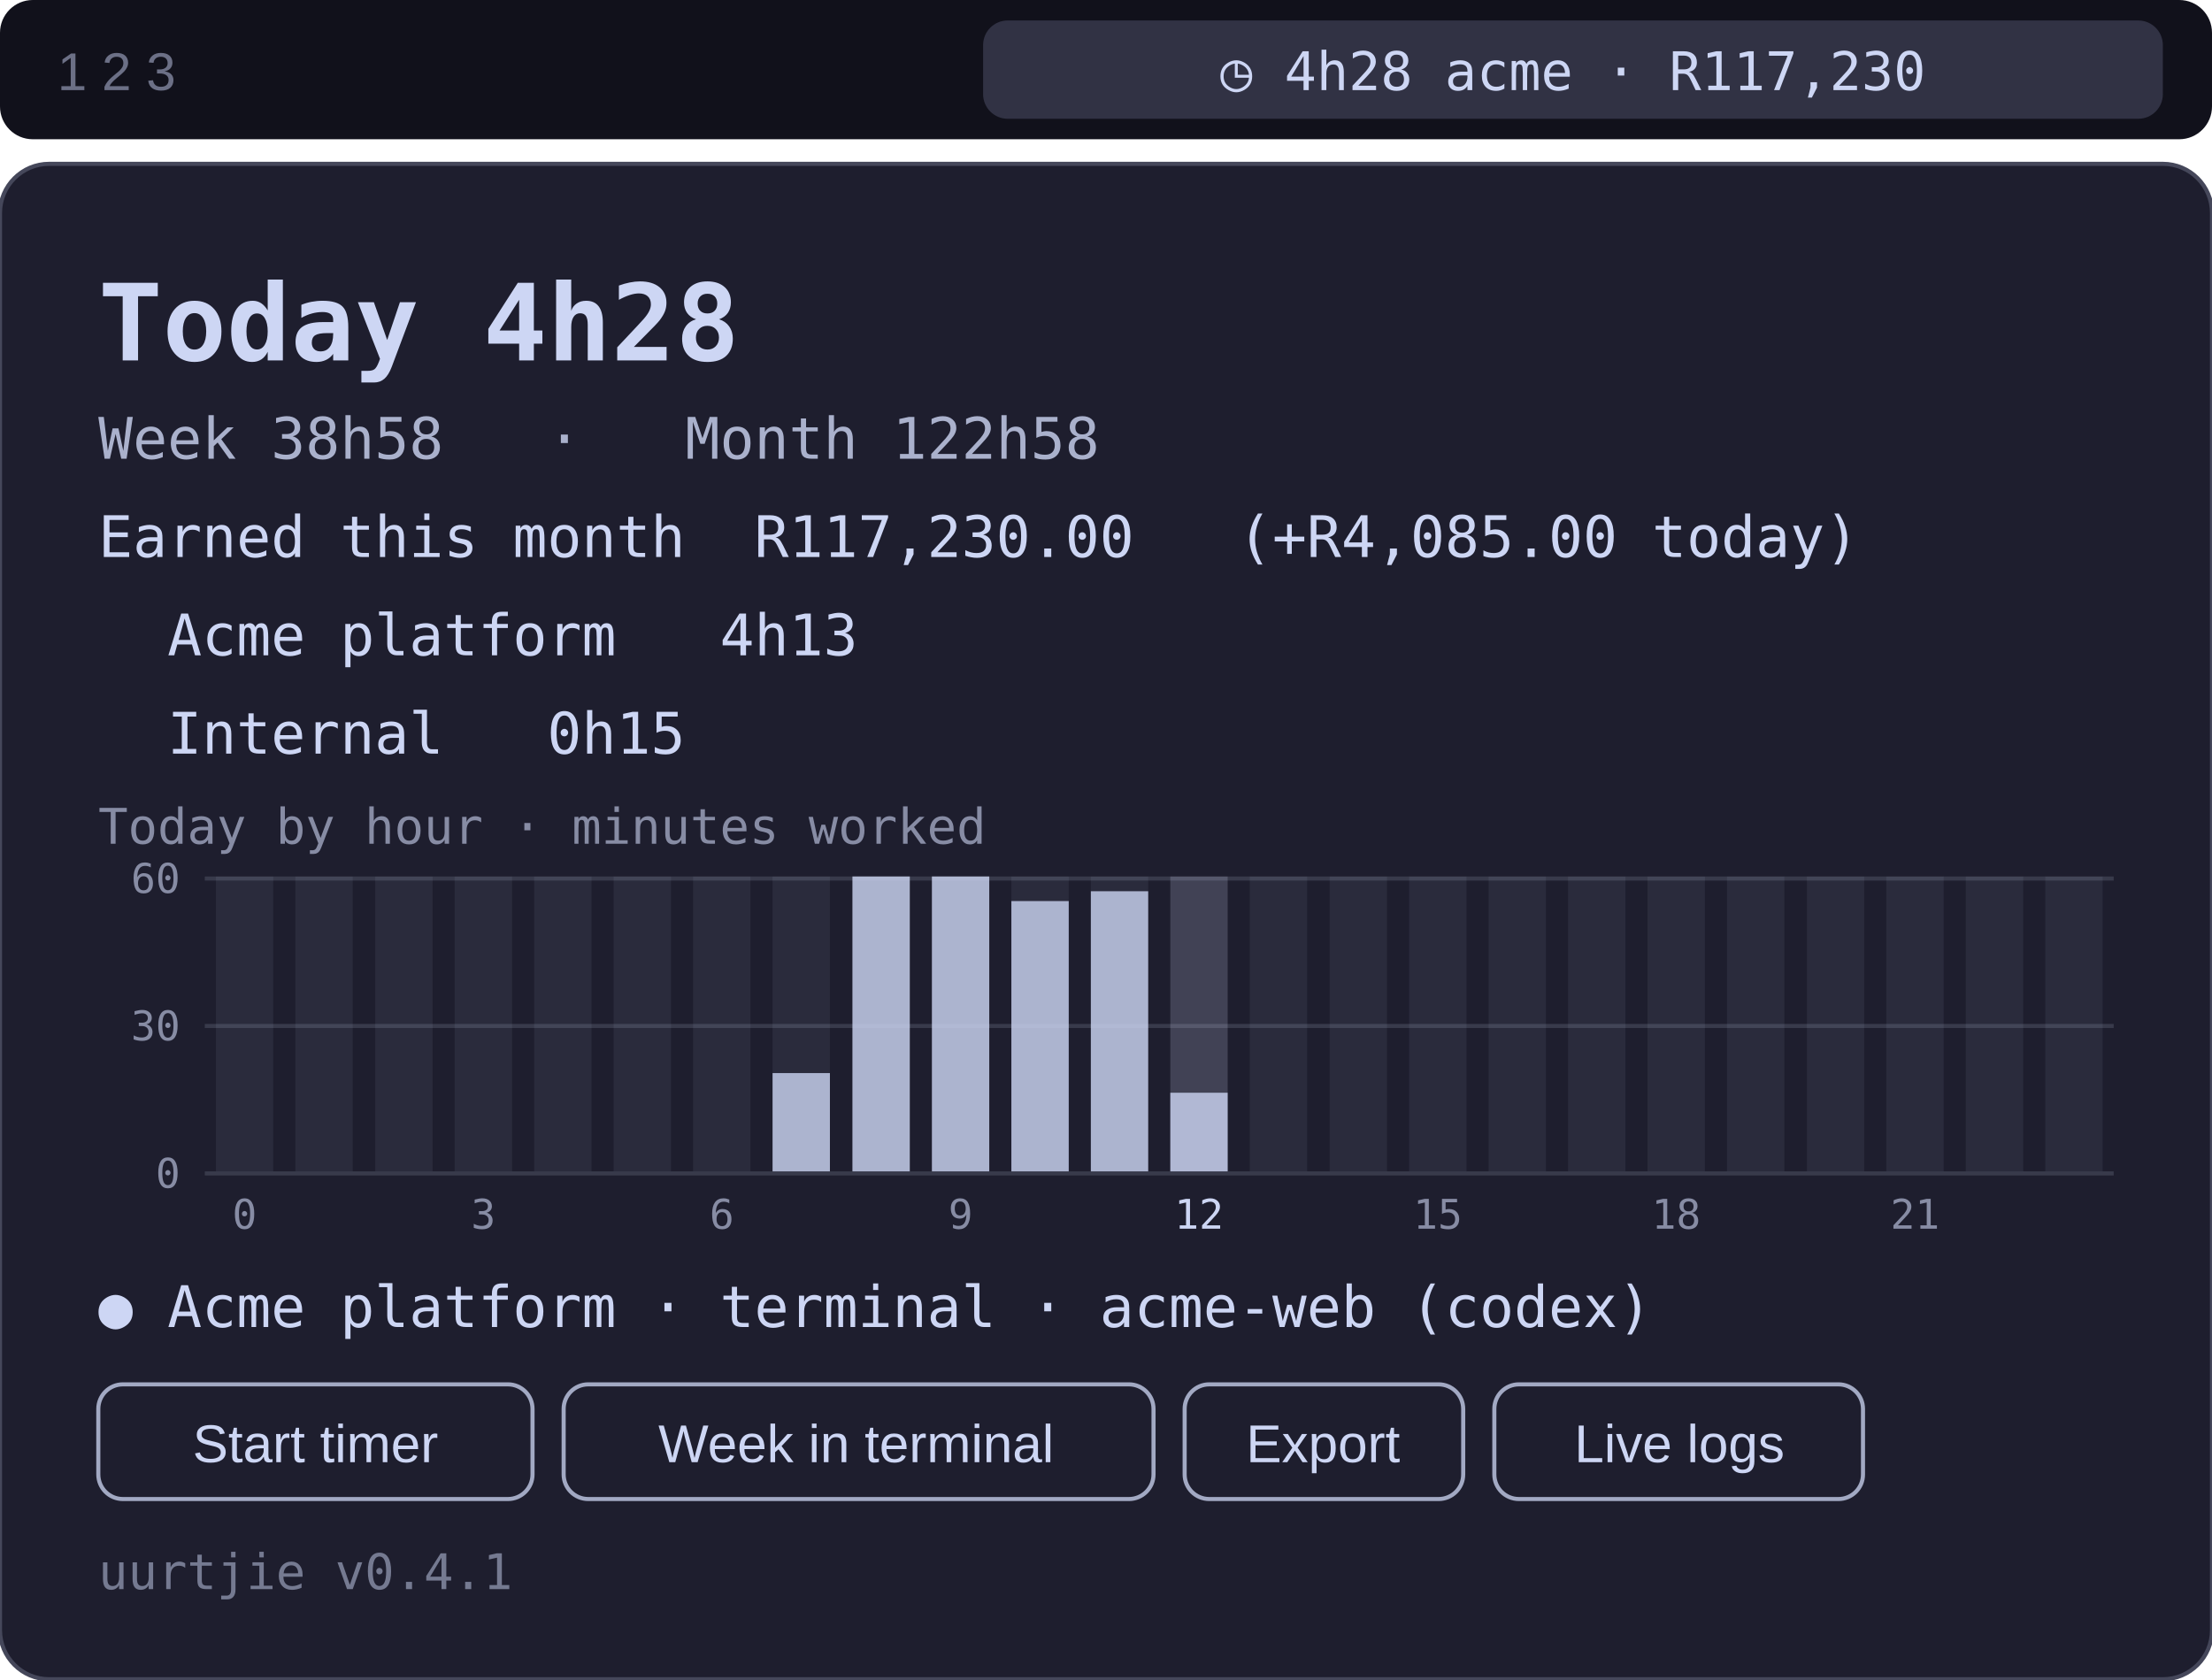
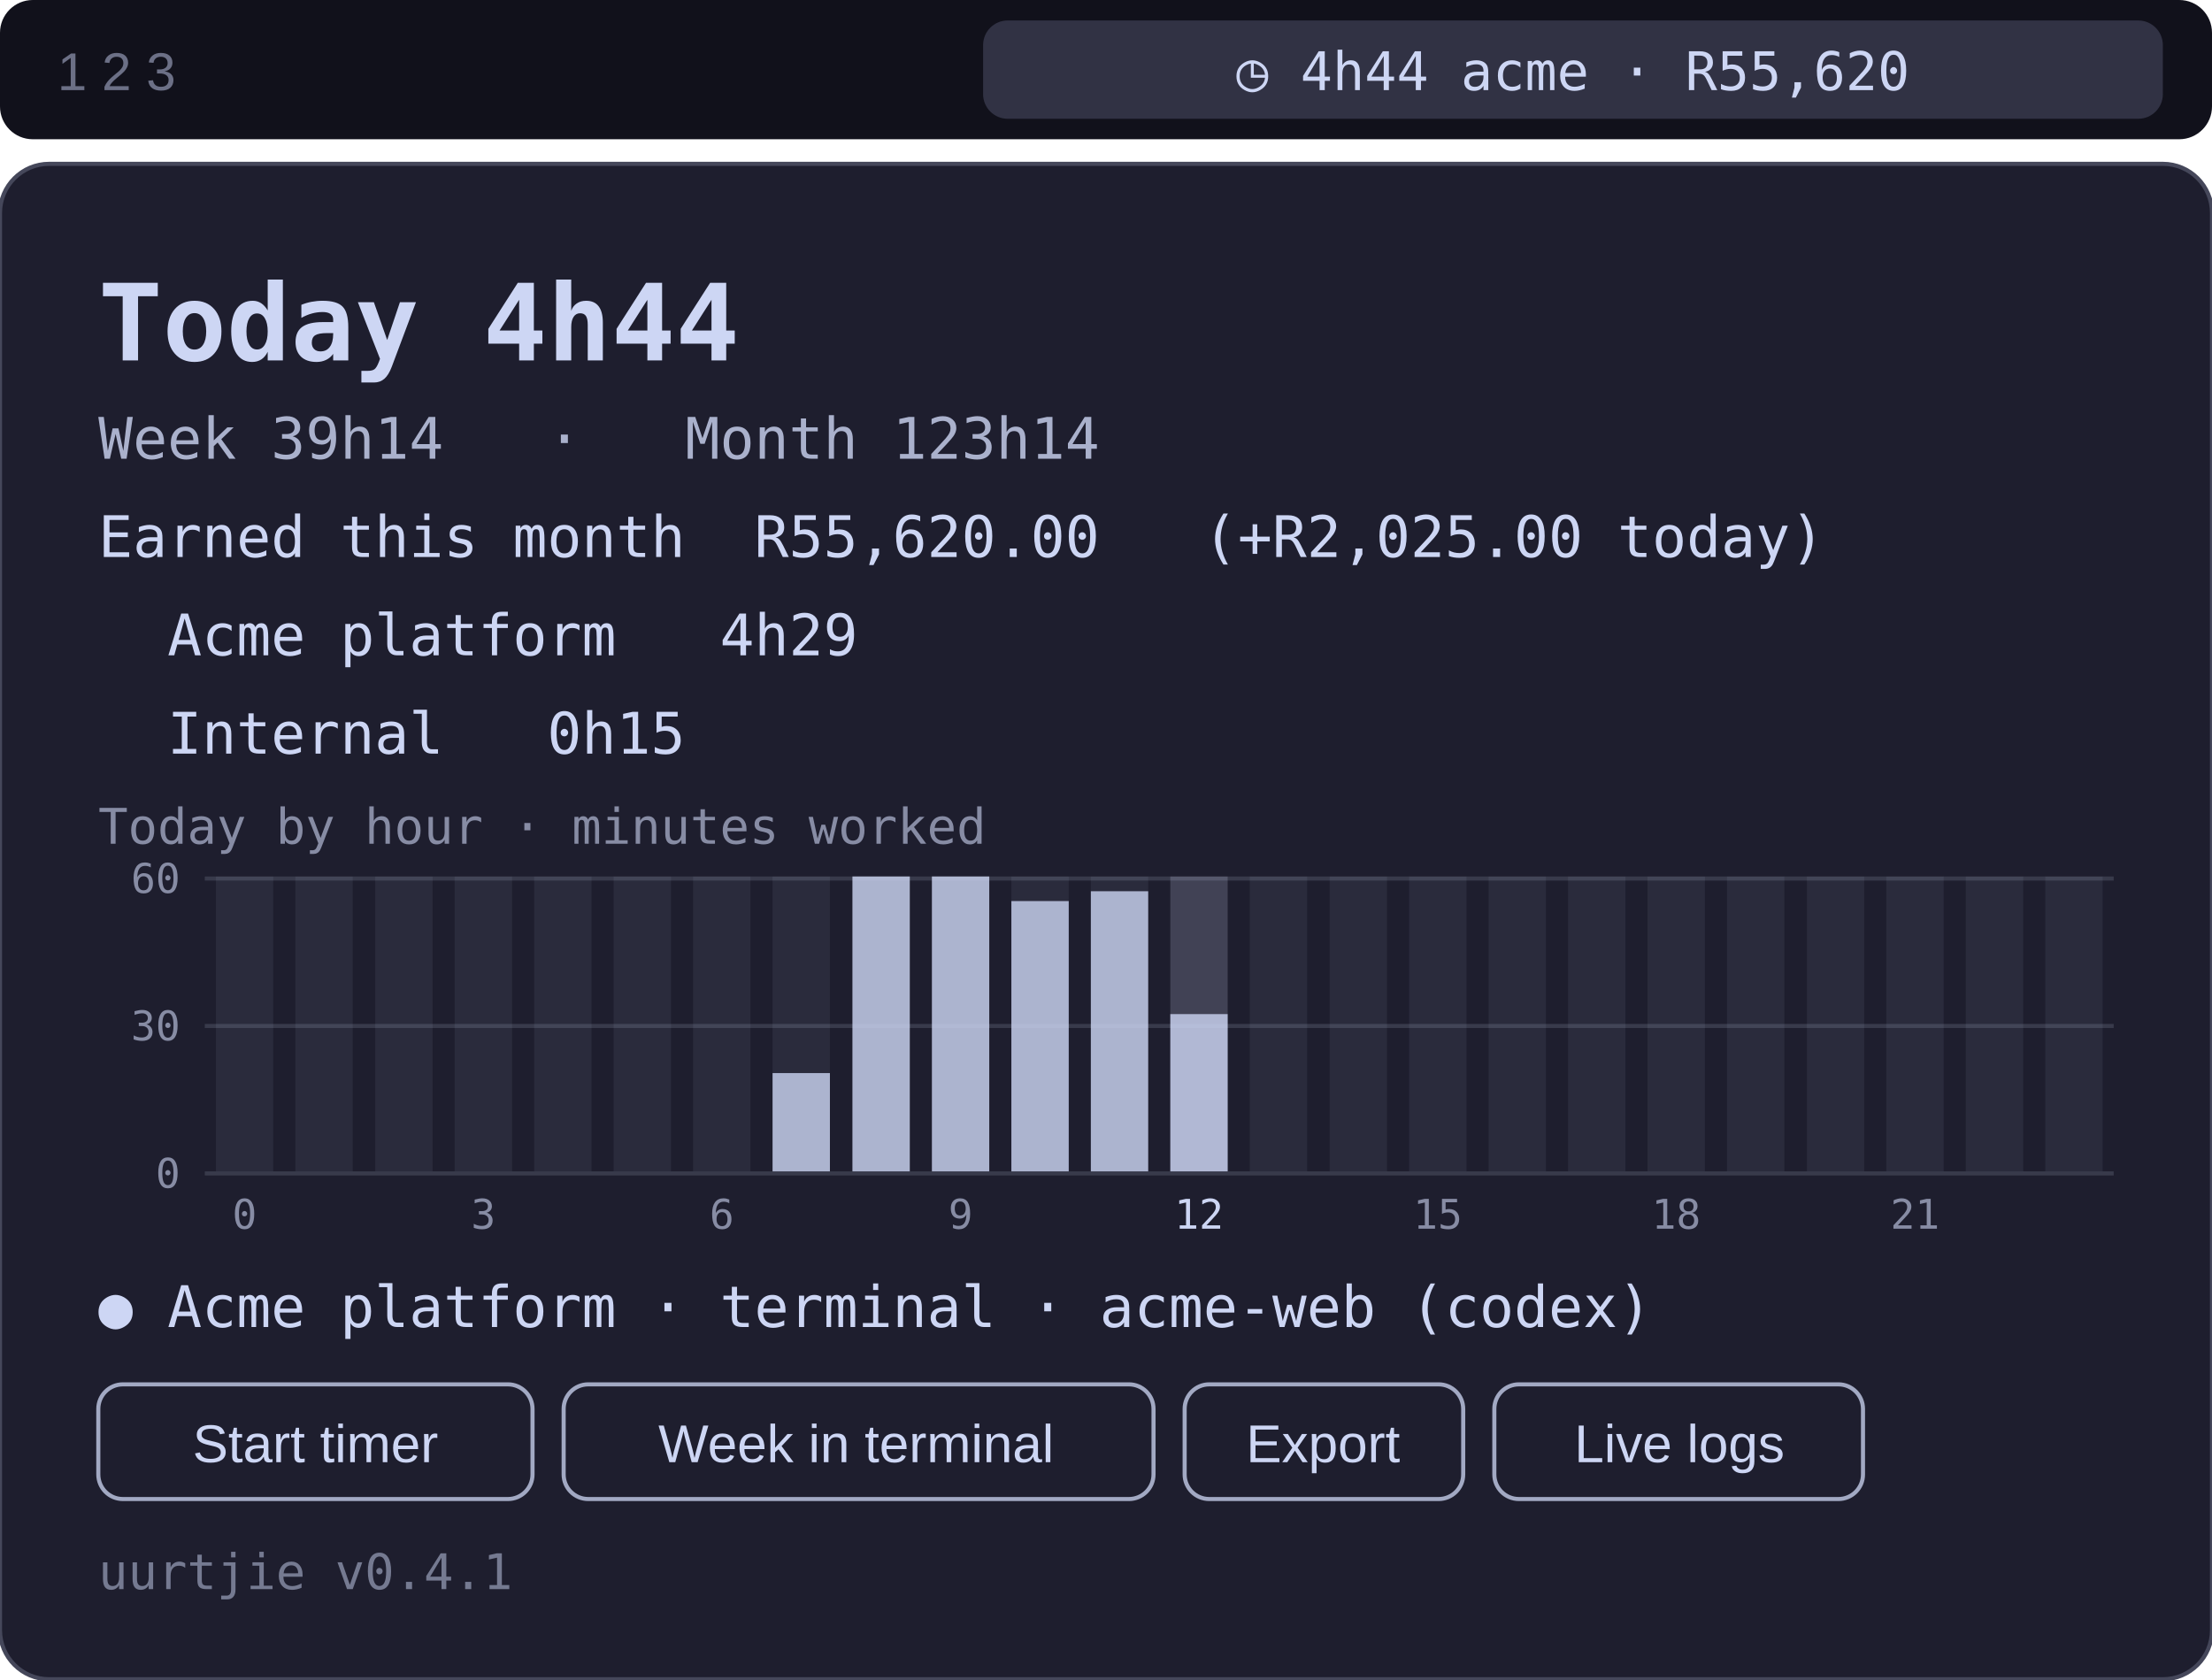
<svg xmlns="http://www.w3.org/2000/svg" width="540" height="410" viewBox="0 0 540 410" role="img" aria-label="The uurtjie bar widget and the panel it opens">
  <rect y="40" width="540" height="370" rx="12" fill="#1e1e2e" stroke="#45475a" />
  <rect width="540" height="34" rx="8" fill="#11111b" />
  <text x="14" y="22" fill="#6c7086" font-family="-apple-system,'Segoe UI','Helvetica Neue',Arial,sans-serif" font-size="13">1  2  3</text>
  <rect x="240" y="5" width="288" height="24" rx="6" fill="#313244" />
-   <text x="384" y="22" fill="#cdd6f4" font-family="'JetBrains Mono','DejaVu Sans Mono','Liberation Mono',ui-monospace,Menlo,Consolas,monospace" font-size="13" text-anchor="middle">◷ 4h28 acme · R117,230</text>
-   <text x="24" y="88" fill="#cdd6f4" fill-opacity="1.0" font-family="'JetBrains Mono','DejaVu Sans Mono','Liberation Mono',ui-monospace,Menlo,Consolas,monospace" font-size="26" font-weight="600" xml:space="preserve">Today 4h28</text>
-   <text x="24" y="112" fill="#cdd6f4" fill-opacity="0.8" font-family="'JetBrains Mono','DejaVu Sans Mono','Liberation Mono',ui-monospace,Menlo,Consolas,monospace" font-size="14" font-weight="400" xml:space="preserve">Week 38h58   ·   Month 122h58</text>
-   <text x="24" y="136" fill="#cdd6f4" fill-opacity="1.0" font-family="'JetBrains Mono','DejaVu Sans Mono','Liberation Mono',ui-monospace,Menlo,Consolas,monospace" font-size="14" font-weight="400" xml:space="preserve">Earned this month  R117,230.00   (+R4,085.00 today)</text>
-   <text x="24" y="160" fill="#cdd6f4" fill-opacity="1.0" font-family="'JetBrains Mono','DejaVu Sans Mono','Liberation Mono',ui-monospace,Menlo,Consolas,monospace" font-size="14" font-weight="400" xml:space="preserve">  Acme platform   4h13</text>
+   <text x="384" y="22" fill="#cdd6f4" font-family="'JetBrains Mono','DejaVu Sans Mono','Liberation Mono',ui-monospace,Menlo,Consolas,monospace" font-size="13" text-anchor="middle">◷ 4h44 acme · R55,620</text>
+   <text x="24" y="88" fill="#cdd6f4" fill-opacity="1.0" font-family="'JetBrains Mono','DejaVu Sans Mono','Liberation Mono',ui-monospace,Menlo,Consolas,monospace" font-size="26" font-weight="600" xml:space="preserve">Today 4h44</text>
+   <text x="24" y="112" fill="#cdd6f4" fill-opacity="0.8" font-family="'JetBrains Mono','DejaVu Sans Mono','Liberation Mono',ui-monospace,Menlo,Consolas,monospace" font-size="14" font-weight="400" xml:space="preserve">Week 39h14   ·   Month 123h14</text>
+   <text x="24" y="136" fill="#cdd6f4" fill-opacity="1.0" font-family="'JetBrains Mono','DejaVu Sans Mono','Liberation Mono',ui-monospace,Menlo,Consolas,monospace" font-size="14" font-weight="400" xml:space="preserve">Earned this month  R55,620.00   (+R2,025.00 today)</text>
+   <text x="24" y="160" fill="#cdd6f4" fill-opacity="1.0" font-family="'JetBrains Mono','DejaVu Sans Mono','Liberation Mono',ui-monospace,Menlo,Consolas,monospace" font-size="14" font-weight="400" xml:space="preserve">  Acme platform   4h29</text>
  <text x="24" y="184" fill="#cdd6f4" fill-opacity="1.0" font-family="'JetBrains Mono','DejaVu Sans Mono','Liberation Mono',ui-monospace,Menlo,Consolas,monospace" font-size="14" font-weight="400" xml:space="preserve">  Internal   0h15</text>
  <text x="24" y="206" fill="#cdd6f4" fill-opacity="0.6" font-family="'JetBrains Mono','DejaVu Sans Mono','Liberation Mono',ui-monospace,Menlo,Consolas,monospace" font-size="12" font-weight="400" xml:space="preserve">Today by hour · minutes worked</text>
  <text x="44" y="218.0" fill="#cdd6f4" fill-opacity=".6" font-family="'JetBrains Mono','DejaVu Sans Mono','Liberation Mono',ui-monospace,Menlo,Consolas,monospace" font-size="10" text-anchor="end">60</text>
  <rect x="50" y="214.0" width="466" height="1" fill="#cdd6f4" fill-opacity=".15" />
  <text x="44" y="254.0" fill="#cdd6f4" fill-opacity=".6" font-family="'JetBrains Mono','DejaVu Sans Mono','Liberation Mono',ui-monospace,Menlo,Consolas,monospace" font-size="10" text-anchor="end">30</text>
  <rect x="50" y="250.0" width="466" height="1" fill="#cdd6f4" fill-opacity=".15" />
  <text x="44" y="290.0" fill="#cdd6f4" fill-opacity=".6" font-family="'JetBrains Mono','DejaVu Sans Mono','Liberation Mono',ui-monospace,Menlo,Consolas,monospace" font-size="10" text-anchor="end">0</text>
  <rect x="50" y="286.0" width="466" height="1" fill="#cdd6f4" fill-opacity=".15" />
  <rect x="52.7" y="214" width="14.0" height="72" fill="#cdd6f4" fill-opacity="0.07" />
  <text x="59.7" y="300" fill="#cdd6f4" fill-opacity="0.6" font-family="'JetBrains Mono','DejaVu Sans Mono','Liberation Mono',ui-monospace,Menlo,Consolas,monospace" font-size="10" text-anchor="middle">0</text>
  <rect x="72.1" y="214" width="14.0" height="72" fill="#cdd6f4" fill-opacity="0.07" />
  <rect x="91.6" y="214" width="14.0" height="72" fill="#cdd6f4" fill-opacity="0.07" />
  <rect x="111.0" y="214" width="14.0" height="72" fill="#cdd6f4" fill-opacity="0.07" />
  <text x="118.0" y="300" fill="#cdd6f4" fill-opacity="0.6" font-family="'JetBrains Mono','DejaVu Sans Mono','Liberation Mono',ui-monospace,Menlo,Consolas,monospace" font-size="10" text-anchor="middle">3</text>
  <rect x="130.4" y="214" width="14.0" height="72" fill="#cdd6f4" fill-opacity="0.07" />
  <rect x="149.8" y="214" width="14.0" height="72" fill="#cdd6f4" fill-opacity="0.07" />
  <rect x="169.2" y="214" width="14.0" height="72" fill="#cdd6f4" fill-opacity="0.07" />
  <text x="176.2" y="300" fill="#cdd6f4" fill-opacity="0.6" font-family="'JetBrains Mono','DejaVu Sans Mono','Liberation Mono',ui-monospace,Menlo,Consolas,monospace" font-size="10" text-anchor="middle">6</text>
  <rect x="188.6" y="214" width="14.0" height="72" fill="#cdd6f4" fill-opacity="0.07" />
  <rect x="188.6" y="262.0" width="14.0" height="24.0" fill="#cdd6f4" fill-opacity=".8" />
  <rect x="208.1" y="214" width="14.0" height="72" fill="#cdd6f4" fill-opacity="0.07" />
  <rect x="208.1" y="214.0" width="14.0" height="72.0" fill="#cdd6f4" fill-opacity=".8" />
  <rect x="227.5" y="214" width="14.0" height="72" fill="#cdd6f4" fill-opacity="0.07" />
  <rect x="227.5" y="214.0" width="14.0" height="72.0" fill="#cdd6f4" fill-opacity=".8" />
  <text x="234.5" y="300" fill="#cdd6f4" fill-opacity="0.6" font-family="'JetBrains Mono','DejaVu Sans Mono','Liberation Mono',ui-monospace,Menlo,Consolas,monospace" font-size="10" text-anchor="middle">9</text>
  <rect x="246.9" y="214" width="14.0" height="72" fill="#cdd6f4" fill-opacity="0.07" />
  <rect x="246.9" y="220.0" width="14.0" height="66.0" fill="#cdd6f4" fill-opacity=".8" />
  <rect x="266.3" y="214" width="14.0" height="72" fill="#cdd6f4" fill-opacity="0.07" />
  <rect x="266.3" y="217.6" width="14.0" height="68.4" fill="#cdd6f4" fill-opacity=".8" />
  <rect x="285.7" y="214" width="14.0" height="72" fill="#cdd6f4" fill-opacity="0.2" />
-   <rect x="285.7" y="266.8" width="14.0" height="19.2" fill="#cdd6f4" fill-opacity=".8" />
+   <rect x="285.7" y="247.6" width="14.0" height="38.4" fill="#cdd6f4" fill-opacity=".8" />
  <text x="292.7" y="300" fill="#cdd6f4" fill-opacity="1" font-family="'JetBrains Mono','DejaVu Sans Mono','Liberation Mono',ui-monospace,Menlo,Consolas,monospace" font-size="10" text-anchor="middle">12</text>
  <rect x="305.1" y="214" width="14.0" height="72" fill="#cdd6f4" fill-opacity="0.07" />
  <rect x="324.6" y="214" width="14.0" height="72" fill="#cdd6f4" fill-opacity="0.07" />
  <rect x="344.0" y="214" width="14.0" height="72" fill="#cdd6f4" fill-opacity="0.07" />
  <text x="351.0" y="300" fill="#cdd6f4" fill-opacity="0.6" font-family="'JetBrains Mono','DejaVu Sans Mono','Liberation Mono',ui-monospace,Menlo,Consolas,monospace" font-size="10" text-anchor="middle">15</text>
  <rect x="363.4" y="214" width="14.0" height="72" fill="#cdd6f4" fill-opacity="0.07" />
  <rect x="382.8" y="214" width="14.0" height="72" fill="#cdd6f4" fill-opacity="0.07" />
  <rect x="402.2" y="214" width="14.0" height="72" fill="#cdd6f4" fill-opacity="0.07" />
  <text x="409.2" y="300" fill="#cdd6f4" fill-opacity="0.6" font-family="'JetBrains Mono','DejaVu Sans Mono','Liberation Mono',ui-monospace,Menlo,Consolas,monospace" font-size="10" text-anchor="middle">18</text>
  <rect x="421.6" y="214" width="14.0" height="72" fill="#cdd6f4" fill-opacity="0.07" />
  <rect x="441.1" y="214" width="14.0" height="72" fill="#cdd6f4" fill-opacity="0.07" />
  <rect x="460.5" y="214" width="14.0" height="72" fill="#cdd6f4" fill-opacity="0.07" />
  <text x="467.5" y="300" fill="#cdd6f4" fill-opacity="0.6" font-family="'JetBrains Mono','DejaVu Sans Mono','Liberation Mono',ui-monospace,Menlo,Consolas,monospace" font-size="10" text-anchor="middle">21</text>
  <rect x="479.9" y="214" width="14.0" height="72" fill="#cdd6f4" fill-opacity="0.07" />
  <rect x="499.3" y="214" width="14.0" height="72" fill="#cdd6f4" fill-opacity="0.07" />
  <text x="24" y="324" fill="#cdd6f4" fill-opacity="1.0" font-family="'JetBrains Mono','DejaVu Sans Mono','Liberation Mono',ui-monospace,Menlo,Consolas,monospace" font-size="14" font-weight="400" xml:space="preserve">● Acme platform · terminal · acme-web (codex)</text>
  <rect x="24" y="338" width="106" height="28" rx="6" fill="none" stroke="#cdd6f4" stroke-opacity=".75" />
  <text x="77" y="357" fill="#cdd6f4" font-family="-apple-system,'Segoe UI','Helvetica Neue',Arial,sans-serif" font-size="13" text-anchor="middle">Start timer</text>
  <rect x="137.6" y="338" width="144" height="28" rx="6" fill="none" stroke="#cdd6f4" stroke-opacity=".75" />
  <text x="209" y="357" fill="#cdd6f4" font-family="-apple-system,'Segoe UI','Helvetica Neue',Arial,sans-serif" font-size="13" text-anchor="middle">Week in terminal</text>
  <rect x="289.2" y="338" width="68" height="28" rx="6" fill="none" stroke="#cdd6f4" stroke-opacity=".75" />
  <text x="323" y="357" fill="#cdd6f4" font-family="-apple-system,'Segoe UI','Helvetica Neue',Arial,sans-serif" font-size="13" text-anchor="middle">Export</text>
  <rect x="364.8" y="338" width="90" height="28" rx="6" fill="none" stroke="#cdd6f4" stroke-opacity=".75" />
  <text x="410" y="357" fill="#cdd6f4" font-family="-apple-system,'Segoe UI','Helvetica Neue',Arial,sans-serif" font-size="13" text-anchor="middle">Live logs</text>
  <text x="24" y="388" fill="#cdd6f4" fill-opacity="0.5" font-family="'JetBrains Mono','DejaVu Sans Mono','Liberation Mono',ui-monospace,Menlo,Consolas,monospace" font-size="12" font-weight="400" xml:space="preserve">uurtjie v0.4.1</text>
</svg>
